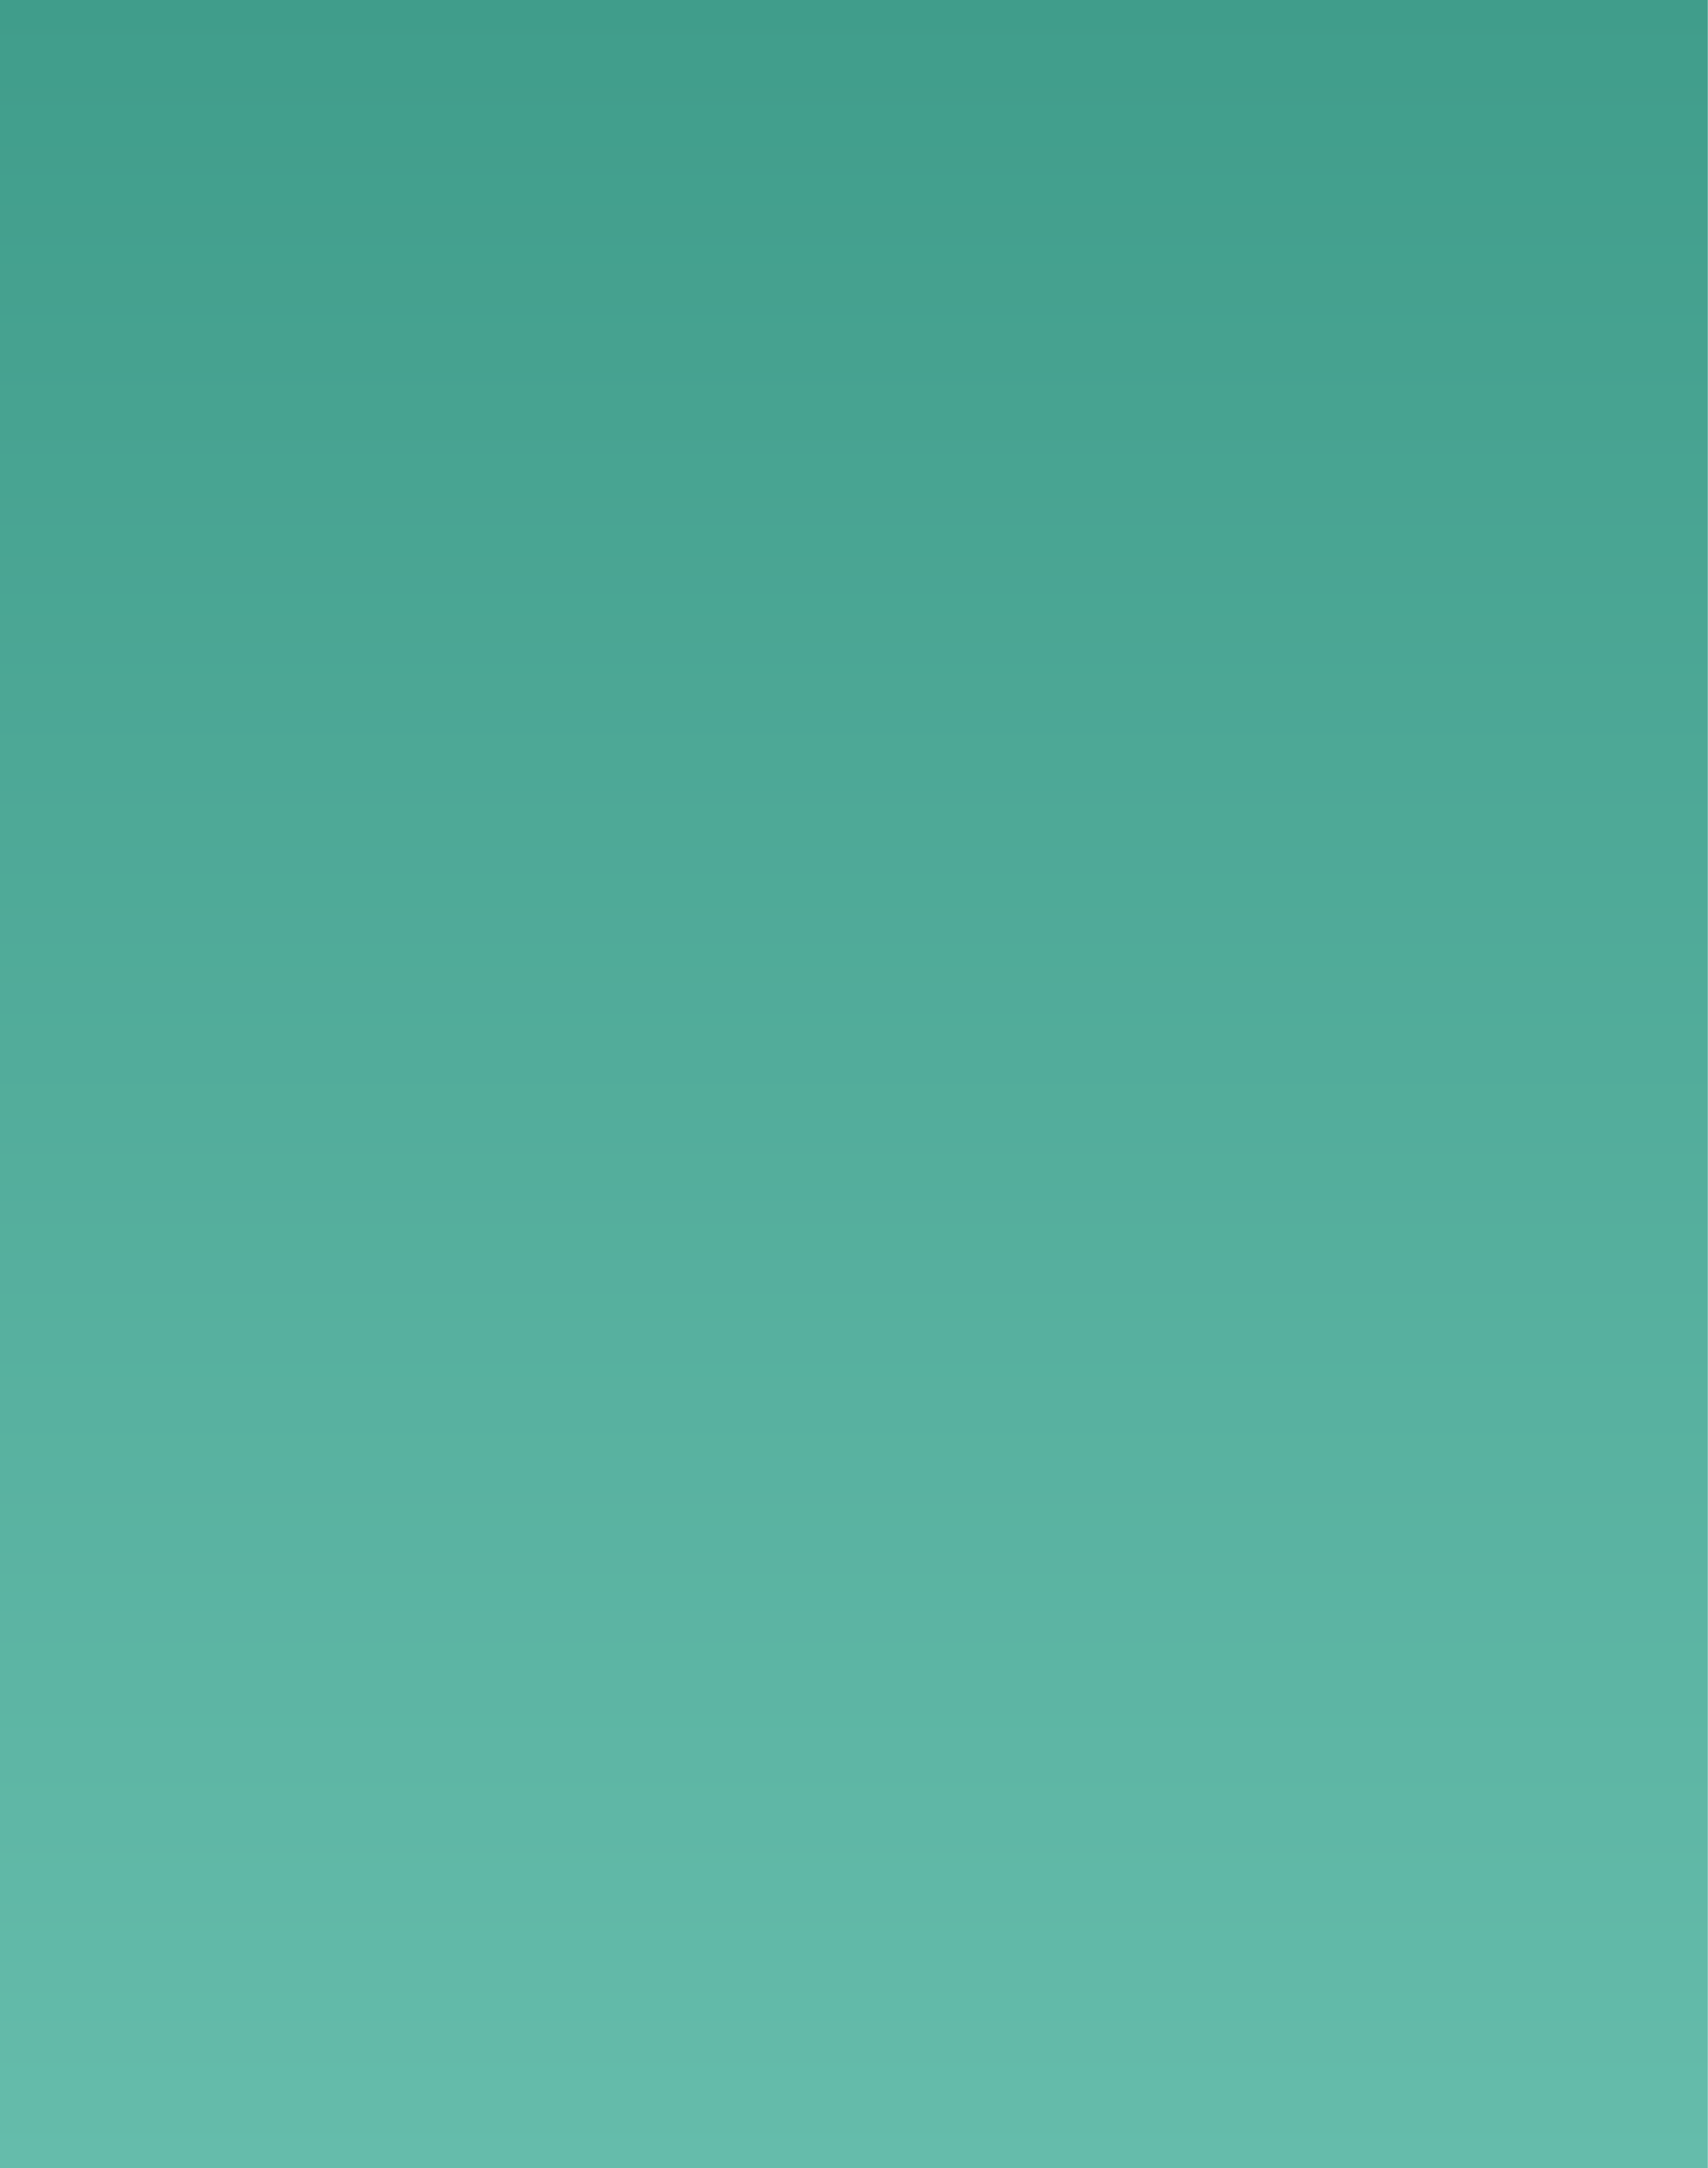
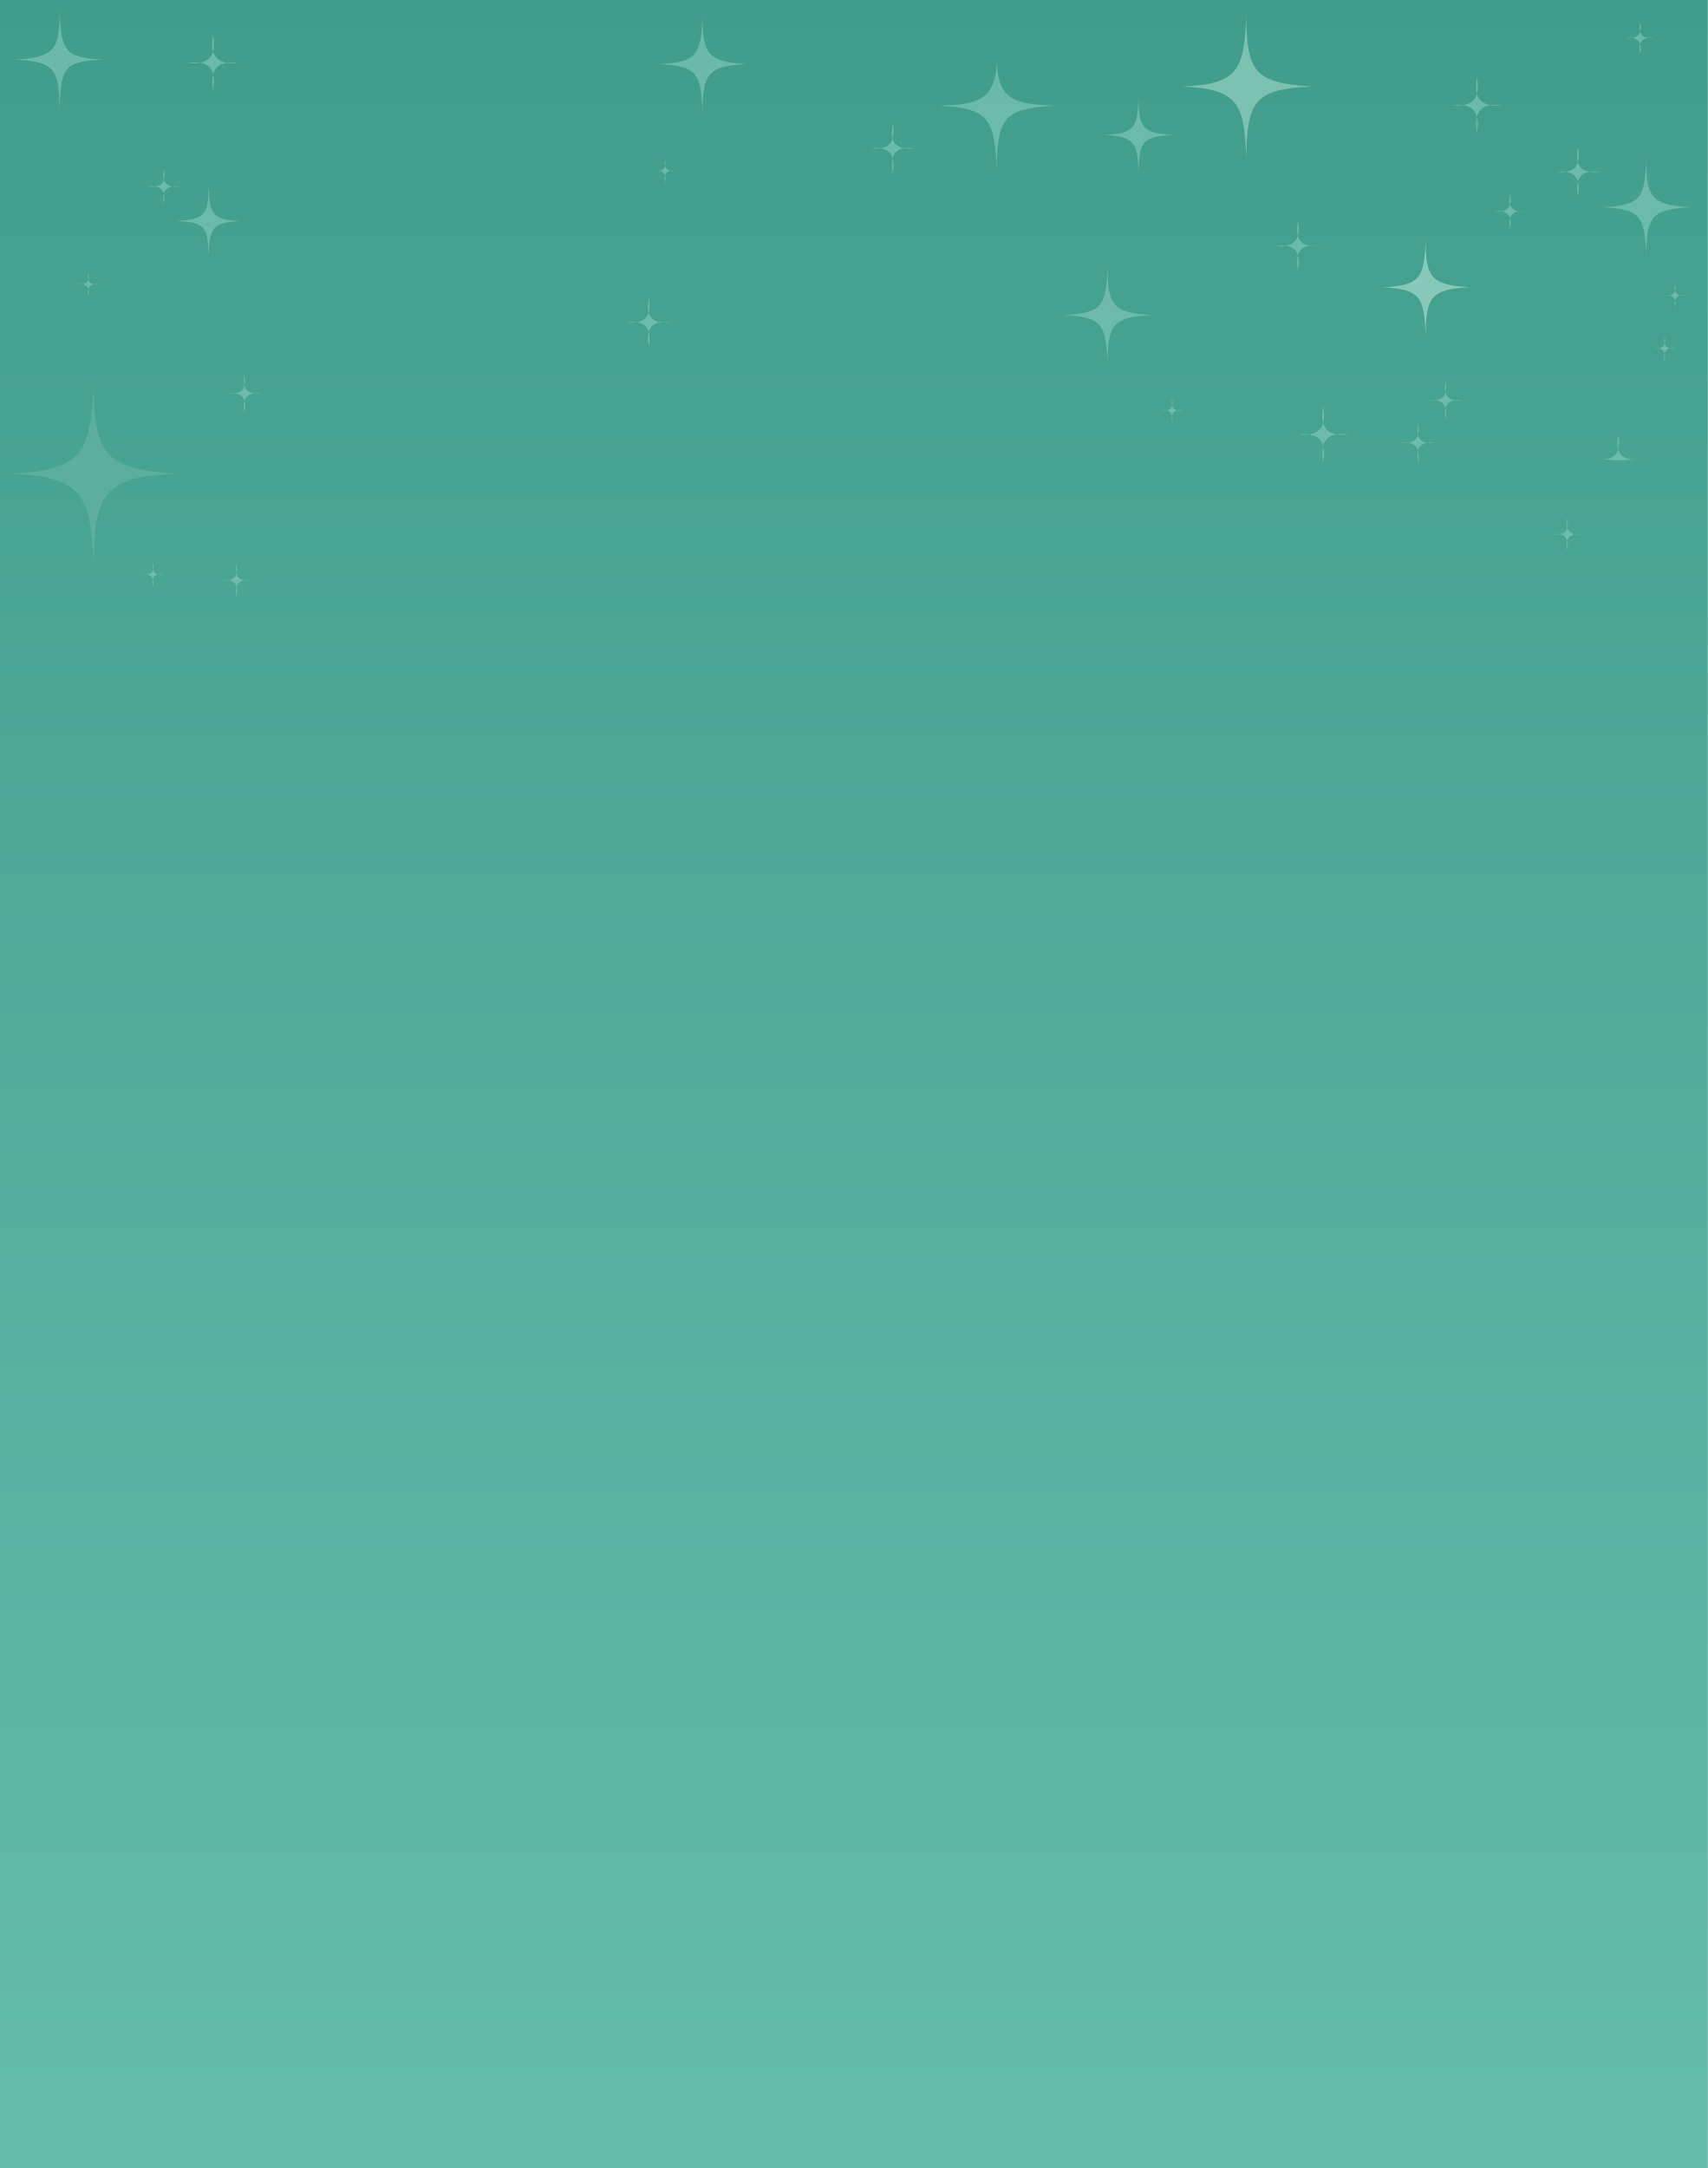
<svg xmlns="http://www.w3.org/2000/svg" version="1.1" x="0px" y="0px" viewBox="0 13.5 768 975" enable-background="new 0 13.5 768 975" xml:space="preserve">
-   <refs>
-     <style>
- 	#background {
- 	-webkit-animation: fadein 1s;
- 	-moz-animation: fadein 1s;
- 	}
- 	
- 	#stars path, #stars {
- 	opacity: 0;
- 	-webkit-animation: fadein 4s 2s forwards;
- 	-moz-animation: fadein 4s 2s forwards;
- 	}
- 		
- 	@-moz-keyframes fadein {0% { opacity: 0;}100% { opacity: 1}}		
- 	@-webkit-keyframes fadein {0% { opacity: 0;}100% { opacity: 1}}	
- 	}
- 	
- </style>
-   </refs>
  <g id="background">
    <linearGradient id="SVGID_1_" gradientUnits="userSpaceOnUse" x1="384" y1="988.5" x2="384" y2="13.501">
      <stop offset="0" style="stop-color:#65BCAB" />
      <stop offset="1" style="stop-color:#409D8B" />
    </linearGradient>
    <rect x="-0.222" y="13.5" fill="url(#SVGID_1_)" width="768.443" height="975" />
  </g>
  <g id="stars">
    <g id="Layer_1_4_" opacity="0.6">
      <g id="Layer_1_5_">
        <g id="Layer_5_1_">
          <g>
            <path fill="#87CCBE" d="M748.8,164.7c0.793,4.218-0.874,6.051-5,5.5c4.093-0.485,5.76,1.348,5,5.5       c-0.842-4.269,0.824-6.102,5-5.5C749.607,170.736,747.94,168.903,748.8,164.7C748.6,169.9,748.8,169.9,748.8,164.7z" />
            <path fill="#87CCBE" d="M753.5,140.9c0.793,4.218-0.873,6.052-5,5.5c4.093-0.485,5.759,1.349,5,5.5       c-0.843-4.269,0.824-6.102,5-5.5C754.308,146.936,752.641,145.103,753.5,140.9C753.3,146.1,753.5,146.1,753.5,140.9z" />
            <path fill="#87CCBE" d="M709.8,101.7c-1.618-8.353,1.683-11.987,9.9-10.9c-8.285,1.023-11.585-2.61-9.9-10.9       c1.487,8.235-1.812,11.869-9.897,10.9C708.005,89.798,711.304,93.432,709.8,101.7C709.902,91.2,709.5,91.5,709.8,101.7z" />
            <path fill="#87CCBE" d="M728,209.1c1.421,8.201-1.879,11.834-9.9,10.9c15.44,0.634,4.301,0.849,19.806,0       C729.618,221.024,726.316,217.391,728,209.1C727.5,219.3,728,219.3,728,209.1z" />
            <path opacity="0.3" fill="#BAE2D8" d="M42.1,267.5c0.493-32.547,4.644-39.436,37.3-41c-32.428-2.055-37.215-8.525-37.3-40.9       c-1.237,31.504-5.039,39.617-37.3,40.9C37.037,227.786,40.865,236.041,42.1,267.5C42.7,227.9,40.6,229.3,42.1,267.5z" />
            <path fill="#87CCBE" d="M582.5,240.5C582.5,240.5,582.5,245.867,582.5,240.5C582.5,240.5,582.5,241.1,582.5,240.5z" />
            <path fill="#87CCBE" d="M744.3,30.569c-5.453,0.62-7.619-1.813-6.5-7.3c1.005,5.451-1.161,7.885-6.5,7.3       c5.388-0.635,7.555,1.798,6.5,7.3C736.662,32.249,738.828,29.816,744.3,30.569C738,30.168,738.1,30.769,744.3,30.569z" />
            <path fill="#87CCBE" d="M498.2,133.3c-0.688,17.616-2.108,21.143-20,21.9c17.802,0.663,19.227,4.356,20,21.8       c0.166-17.571,2.279-20.961,19.8-21.8C500.497,154.112,498.2,150.755,498.2,133.3C497.399,153.8,498.2,153.7,498.2,133.3z" />
            <path fill="#B3E2D6" d="M641.3,120.9c-0.686,17.391-2.042,21.135-19.8,21.8c17.724,0.667,19.116,4.561,19.8,21.9       c0.166-17.624,2.26-20.967,19.8-21.9C643.62,141.613,641.3,138.371,641.3,120.9C640.5,141.2,641.3,141.3,641.3,120.9z" />
            <path fill="#87CCBE" d="M740.5,84.9c-0.686,17.391-2.042,21.135-19.8,21.8c17.724,0.667,19.116,4.561,19.8,21.9       c0.166-17.624,2.26-20.967,19.8-21.9C742.847,105.615,740.5,102.321,740.5,84.9C739.7,105.2,740.5,105.2,740.5,84.9z" />
            <path fill="#A4D8CB" d="M560.6,84.5c0.412-25.552,3.622-30.808,29.2-32.1c-25.409-1.61-29.03-6.542-29.2-31.9       c-0.908,24.621-3.757,30.979-29,31.9C556.836,53.417,559.694,59.877,560.6,84.5C561.1,53.5,559.5,54.6,560.6,84.5z" />
            <path fill="#87CCBE" d="M474.3,61.1c-16.298-1.032-25.288-1.451-25.899-19.6c-0.72,17.713-9.735,18.992-26,19.6       c22.705,0.931,25.066,6.399,25.897,28.6C448.715,66.768,451.36,62.219,474.3,61.1C452.2,59.7,449.7,62.3,474.3,61.1z" />
            <path fill="#87CCBE" d="M637.899,204.2c1.091,6.367-1.476,9.2-7.699,8.5c6.224-0.701,8.79,2.133,7.699,8.5       c-1.271-6.469,1.264-9.303,7.601-8.5C639.132,213.421,636.598,210.588,637.899,204.2C637.5,212.1,637.899,212.1,637.899,204.2z       " />
            <path fill="#87CCBE" d="M650.3,185c1.091,6.368-1.476,9.201-7.7,8.5c6.225-0.701,8.791,2.132,7.7,8.5       c-1.269-6.469,1.266-9.303,7.603-8.5C651.533,194.222,648.999,191.389,650.3,185C649.902,192.9,650.3,192.9,650.3,185z" />
            <path fill="#87CCBE" d="M593.8,124c-8.284,1.022-11.583-2.611-9.897-10.9c1.453,8.218-1.847,11.851-9.899,10.9       c8.086-0.969,11.386,2.665,9.899,10.9C582.232,126.496,585.531,122.863,593.8,124C584.1,123.4,584.3,124.5,593.8,124z" />
            <path fill="#87CCBE" d="M686.399,108.5c-5.957,0.754-8.324-1.845-7.103-7.8c1.059,5.918-1.308,8.518-7.1,7.8       c5.805-0.701,8.171,1.899,7.1,7.8C678.143,110.331,680.511,107.73,686.399,108.5C679.399,108.1,679.6,108.9,686.399,108.5z" />
            <path fill="#87CCBE" d="M527.3,192.7c0.744,4.135-0.922,5.935-5,5.4c4.014-0.5,5.68,1.299,5,5.4       c-0.811-4.218,0.856-6.019,5-5.4C528.139,198.653,526.472,196.853,527.3,192.7C527.1,197.8,527.3,197.8,527.3,192.7z" />
            <path fill="#87CCBE" d="M512.2,91.5c0.171-14.307,1.495-16.633,15.699-17.3c-14.219-0.923-15.699-3.075-15.699-17.3       c-0.519,13.83-1.591,16.732-15.7,17.3C510.501,74.771,511.687,77.729,512.2,91.5C512.399,74.8,511.6,75.4,512.2,91.5z" />
            <path fill="#87CCBE" d="M595.251,221.4c-1.834-9.621,1.966-13.787,11.4-12.5c-9.433,1.14-13.232-3.027-11.4-12.5       c1.7,9.387-2.066,13.553-11.3,12.5C593.2,207.814,596.967,211.98,595.251,221.4C595.451,209.3,594.851,209.8,595.251,221.4z" />
            <path fill="#87CCBE" d="M664.399,73.3c-1.836-9.62,1.963-13.787,11.397-12.5c-9.433,1.14-13.232-3.027-11.397-12.5       c1.698,9.387-2.069,13.554-11.303,12.5C662.348,59.713,666.115,63.879,664.399,73.3C664.597,61.2,664,61.7,664.399,73.3z" />
            <path fill="#87CCBE" d="M401.6,91.1c-1.617-8.353,1.683-11.986,9.9-10.9c-8.285,1.022-11.585-2.611-9.9-10.9       c1.486,8.236-1.813,11.869-9.899,10.9C399.771,79.215,403.071,82.848,401.6,91.1C401.703,80.6,401.2,80.9,401.6,91.1z" />
            <path fill="#87CCBE" d="M298.2,41.5C298.224,40.999,297.196,58.555,298.2,41.5C298.2,41.5,298.1,43.2,298.2,41.5z" />
            <path fill="#87CCBE" d="M316,20.5c-0.685,17.391-2.042,21.135-19.8,21.8c17.723,0.667,19.117,4.562,19.8,21.9       c0.167-17.624,2.26-20.967,19.8-21.9C318.296,41.217,316,37.949,316,20.5C315.2,40.8,316,40.8,316,20.5z" />
            <path fill="#87CCBE" d="M301.8,158.4c-8.285,1.022-11.584-2.611-9.9-10.9c1.454,8.219-1.846,11.852-9.9,10.9       c8.086-0.969,11.386,2.664,9.9,10.9C290.281,160.946,293.582,157.313,301.8,158.4C292.1,157.8,292.4,158.9,301.8,158.4z" />
            <path fill="#87CCBE" d="M68.8,266.5c0.745,4.135-0.922,5.935-5,5.4c4.013-0.5,5.68,1.299,5,5.4c-0.811-4.219,0.855-6.019,5-5.4       C69.672,272.436,68.006,270.636,68.8,266.5C68.6,271.6,68.8,271.6,68.8,266.5z" />
            <path fill="#87CCBE" d="M299.2,84.9c0.807,4.084-0.793,5.885-4.8,5.4c4.007-0.484,5.607,1.316,4.8,5.4       c-0.812-4.219,0.855-6.019,5-5.4C300.106,90.819,298.439,89.019,299.2,84.9C299.1,90,299.3,90,299.2,84.9z" />
            <path fill="#87CCBE" d="M39.7,135.9c0.859,4.203-0.808,6.036-5,5.5c4.192-0.585,5.859,1.248,5,5.5       c-0.761-4.201,0.906-6.035,5-5.5C40.606,141.935,38.939,140.102,39.7,135.9C39.7,141.1,39.9,141.1,39.7,135.9z" />
            <path fill="#87CCBE" d="M705,246.5c1.073,5.522-1.16,7.955-6.7,7.3c5.446-0.819,7.68,1.548,6.7,7.1       c-0.976-5.418,1.19-7.785,6.5-7.1C706.177,254.4,704.011,251.967,705,246.5C705,253.3,705.3,253.3,705,246.5z" />
            <path fill="#87CCBE" d="M106.3,267.3c1.125,5.47-1.042,7.836-6.5,7.1c5.504-0.719,7.67,1.715,6.5,7.3       c-0.878-5.467,1.355-7.9,6.7-7.3C107.652,275.118,105.419,272.751,106.3,267.3C106.3,274,106.7,274,106.3,267.3z" />
            <path fill="#87CCBE" d="M26.8,18.5c0,17.421-2.347,20.715-19.8,21.8c17.546,0.933,19.551,4.305,19.8,21.9       c0.72-18.273,1.755-21.221,19.8-21.9C28.842,39.635,27.485,35.892,26.8,18.5C26.8,38.8,27.6,38.8,26.8,18.5z" />
            <path fill="#87CCBE" d="M109.9,181.9c1.301,6.388-1.232,9.221-7.6,8.5c6.336-0.802,8.87,2.031,7.6,8.5       c-1.09-6.367,1.477-9.201,7.7-8.5C111.376,191.101,108.81,188.267,109.9,181.9C109.9,189.8,110.3,189.8,109.9,181.9z" />
            <path fill="#87CCBE" d="M108.1,112.9c-12.775-0.568-13.785-3.15-14.3-15.7c-0.088,12.976-1.465,14.868-14.4,15.7       c13.002,0.569,14.142,2.641,14.4,15.7C94.314,116.081,95.379,113.47,108.1,112.9C94.6,112.3,94.7,113.5,108.1,112.9z" />
            <path fill="#87CCBE" d="M73.7,105.2c-1.058-5.918,1.309-8.518,7.1-7.8c-5.774,0.685-8.141-1.915-7.1-7.8       c1.204,5.903-1.13,8.503-7,7.8C72.505,96.682,74.838,99.282,73.7,105.2C74,97.9,73.6,97.7,73.7,105.2z" />
            <path fill="#87CCBE" d="M95.8,54.2c-1.716-9.419,2.051-13.586,11.3-12.5c-9.235,1.136-13.002-2.998-11.3-12.4       c1.799,9.408-2.001,13.575-11.4,12.5C93.837,40.428,97.637,44.562,95.8,54.2C96.2,42.6,95.6,42.1,95.8,54.2z" />
          </g>
        </g>
      </g>
    </g>
  </g>
</svg>
